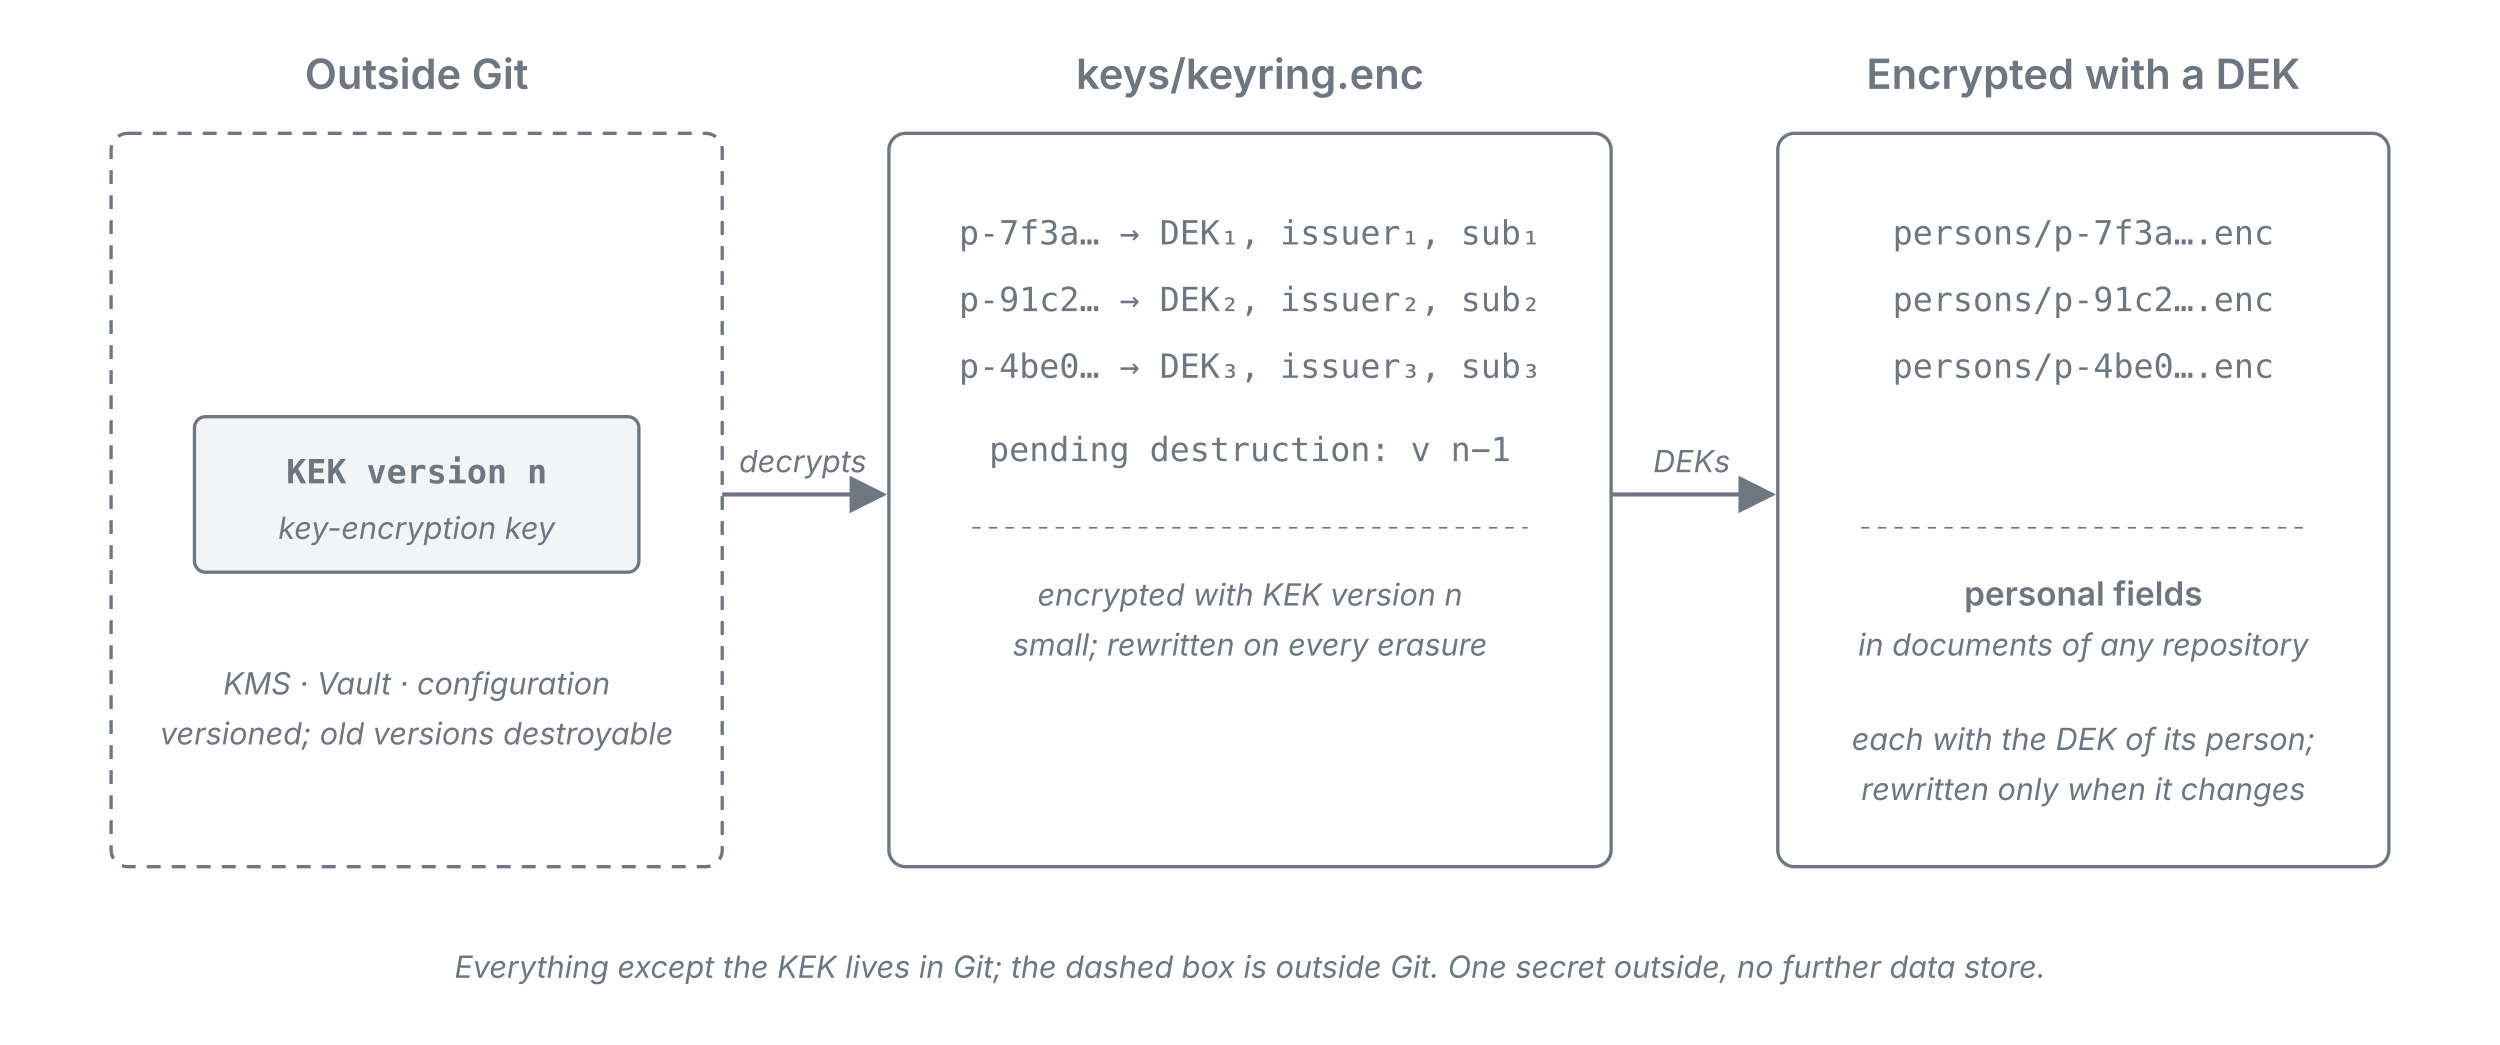
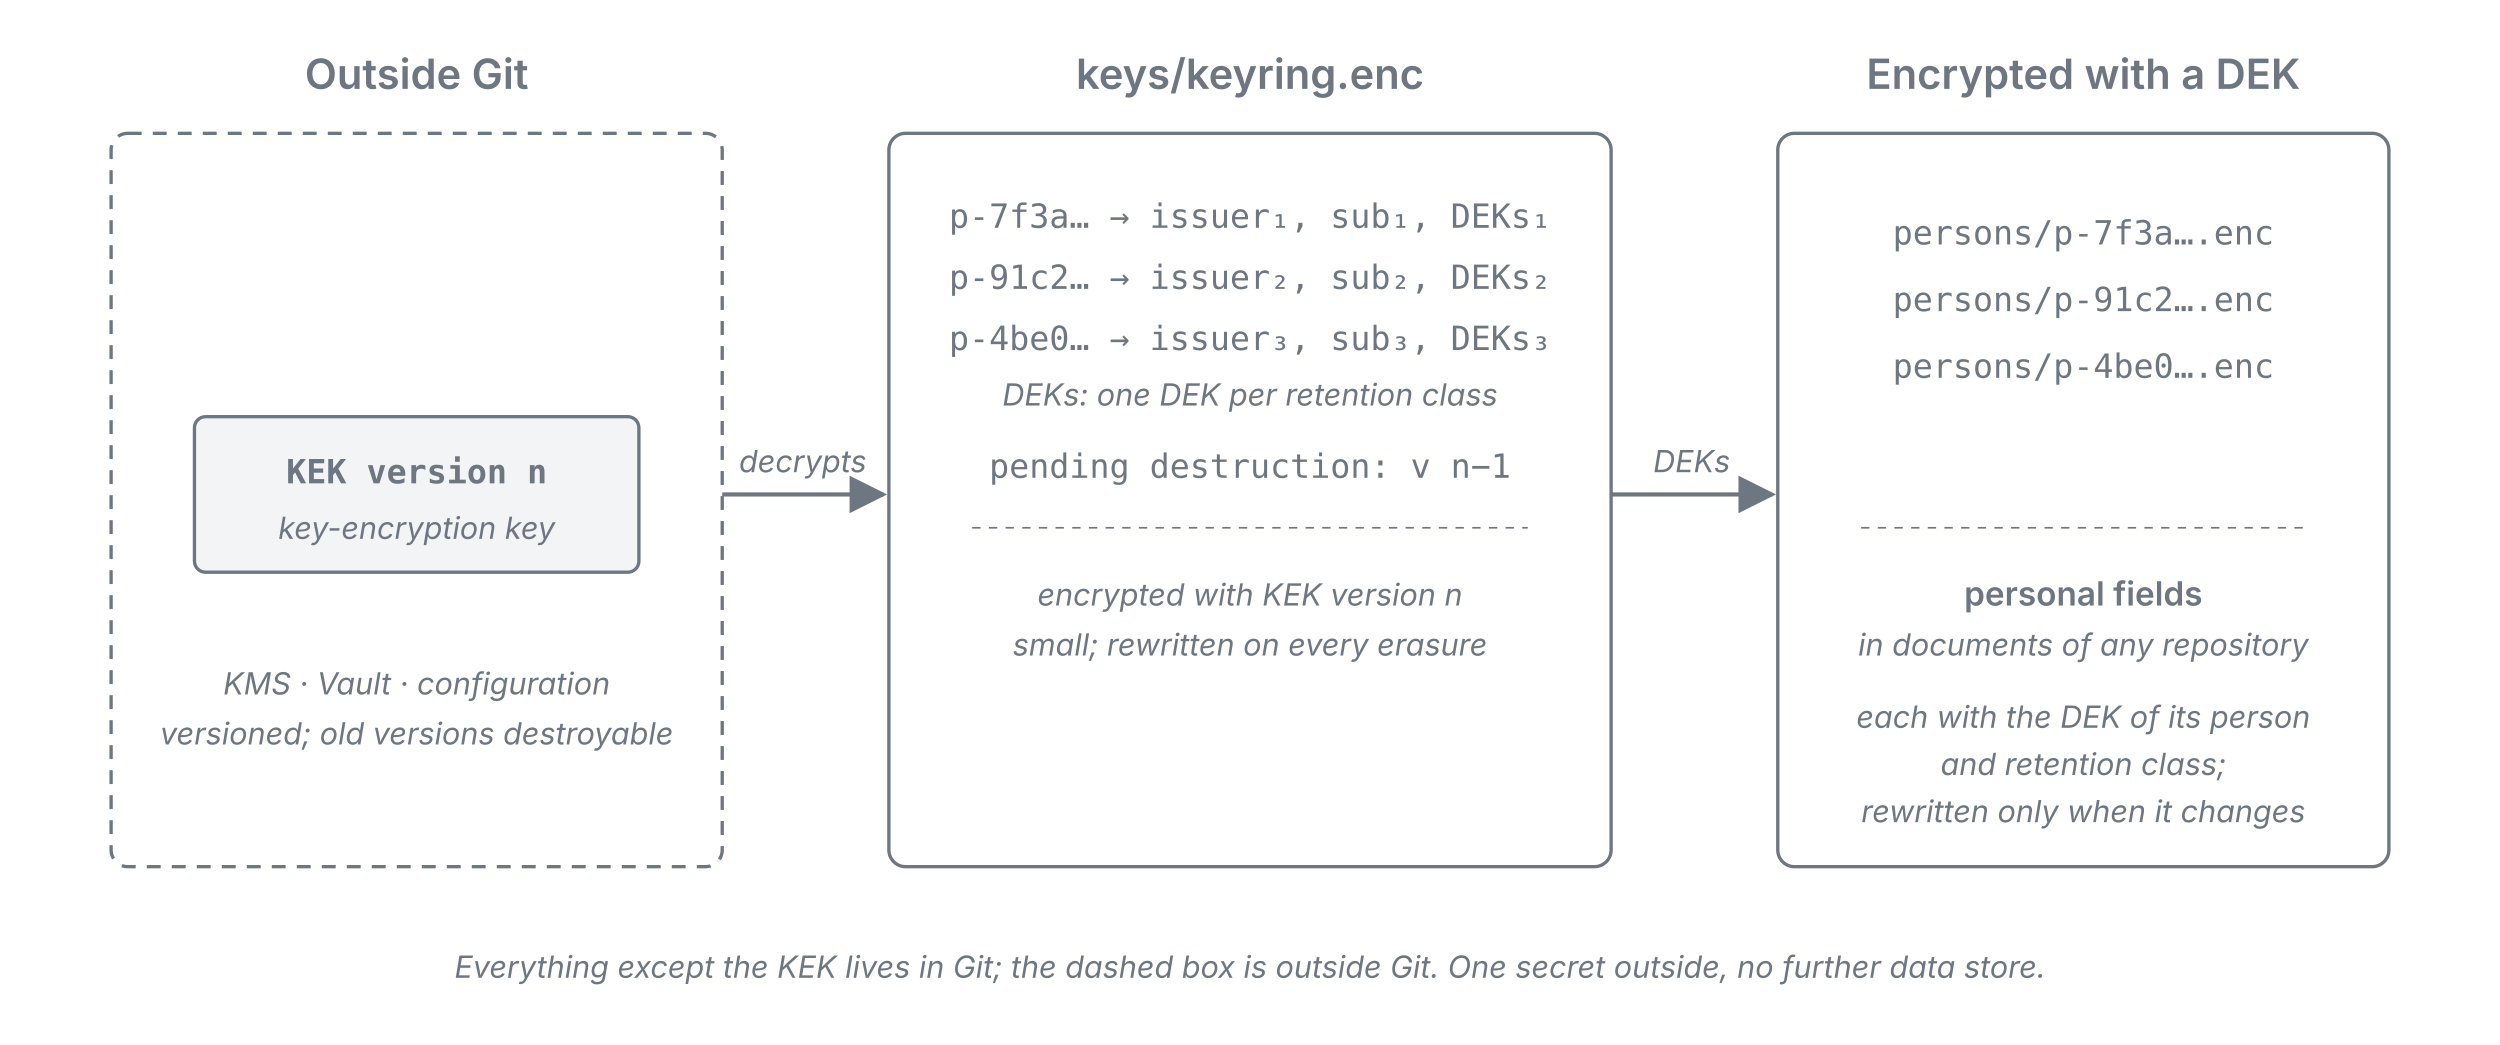
<svg xmlns="http://www.w3.org/2000/svg" viewBox="0 0 900 376" role="img" aria-labelledby="title desc" font-family="ui-sans-serif, -apple-system, system-ui, 'Segoe UI', sans-serif">
  <defs>
    <marker id="arrow" viewBox="0 0 10 10" refX="9" refY="5" markerWidth="9" markerHeight="9" orient="auto">
      <path d="M0,0 L10,5 L0,10 z" class="arrow-fill" />
    </marker>
    <style>
      .hdr        { font-size: 15px; font-weight: 600; fill: #6e7681; text-anchor: middle; }
      .name       { font-size: 12px; font-weight: 600; fill: #6e7681; text-anchor: middle; }
      .sub        { font-size: 11px; fill: #6e7681; text-anchor: middle; font-style: italic; }
      .item-c     { font-size: 12px; fill: #6e7681; font-family: ui-monospace, "SF Mono", Menlo, Consolas, monospace; text-anchor: middle; }
      .item-b     { font-size: 12px; fill: #6e7681; font-family: ui-monospace, "SF Mono", Menlo, Consolas, monospace; text-anchor: middle; font-weight: 700; }
      .lbl        { font-size: 11px; fill: #6e7681; text-anchor: middle; font-style: italic; }
      .caption    { font-size: 11px; fill: #6e7681; text-anchor: middle; font-style: italic; }
      .stroke     { stroke: #6e7681; stroke-width: 1.2; fill: none; }
      .stroke-d   { stroke: #6e7681; stroke-width: 1.2; fill: none; stroke-dasharray: 5 4; }
      .tint       { stroke: #6e7681; stroke-width: 1.2; fill: #6e7681; fill-opacity: 0.08; }
      .arrow      { stroke: #6e7681; stroke-width: 1.5; fill: none; }
      .arrow-fill { fill: #6e7681; }
      .sep        { stroke: #6e7681; stroke-width: 0.6; stroke-dasharray: 3 3; }
    </style>
  </defs>
  <text x="150" y="32" class="hdr">Outside Git</text>
  <rect class="stroke-d" x="40" y="48" width="220" height="264" rx="6" ry="6" />
  <rect class="tint" x="70" y="150" width="160" height="56" rx="4" ry="4" />
  <text x="150" y="174" class="item-b">KEK version n</text>
  <text x="150" y="194" class="sub">key-encryption key</text>
  <text x="150" y="250" class="sub">KMS · Vault · configuration</text>
  <text x="150" y="268" class="sub">versioned; old versions destroyable</text>
  <text x="450" y="32" class="hdr">keys/keyring.enc</text>
  <rect class="stroke" x="320" y="48" width="260" height="264" rx="6" ry="6" />
-   <text x="450" y="88" class="item-c">p-7f3a… → DEK₁, issuer₁, sub₁</text>
-   <text x="450" y="112" class="item-c">p-91c2… → DEK₂, issuer₂, sub₂</text>
-   <text x="450" y="136" class="item-c">p-4be0… → DEK₃, issuer₃, sub₃</text>
-   <text x="450" y="166" class="item-c">pending destruction: v n−1</text>
+   <text x="450" y="82" class="item-c">p-7f3a… → issuer₁, sub₁, DEKs₁</text>
+   <text x="450" y="104" class="item-c">p-91c2… → issuer₂, sub₂, DEKs₂</text>
+   <text x="450" y="126" class="item-c">p-4be0… → issuer₃, sub₃, DEKs₃</text>
+   <text x="450" y="146" class="sub">DEKs: one DEK per retention class</text>
+   <text x="450" y="172" class="item-c">pending destruction: v n−1</text>
  <line class="sep" x1="350" y1="190" x2="550" y2="190" />
  <text x="450" y="218" class="sub">encrypted with KEK version n</text>
  <text x="450" y="236" class="sub">small; rewritten on every erasure</text>
  <text x="750" y="32" class="hdr">Encrypted with a DEK</text>
  <rect class="stroke" x="640" y="48" width="220" height="264" rx="6" ry="6" />
  <text x="750" y="88" class="item-c">persons/p-7f3a….enc</text>
  <text x="750" y="112" class="item-c">persons/p-91c2….enc</text>
  <text x="750" y="136" class="item-c">persons/p-4be0….enc</text>
  <line class="sep" x1="670" y1="190" x2="830" y2="190" />
  <text x="750" y="218" class="name">personal fields</text>
  <text x="750" y="236" class="sub">in documents of any repository</text>
-   <text x="750" y="270" class="sub">each with the DEK of its person;</text>
-   <text x="750" y="288" class="sub">rewritten only when it changes</text>
+   <text x="750" y="262" class="sub">each with the DEK of its person</text>
+   <text x="750" y="279" class="sub">and retention class;</text>
+   <text x="750" y="296" class="sub">rewritten only when it changes</text>
  <line class="arrow" x1="260" y1="178" x2="318" y2="178" marker-end="url(#arrow)" />
  <text x="289" y="170" class="lbl">decrypts</text>
  <line class="arrow" x1="580" y1="178" x2="638" y2="178" marker-end="url(#arrow)" />
  <text x="609" y="170" class="lbl">DEKs</text>
  <text x="450" y="352" class="caption">Everything except the KEK lives in Git; the dashed box is outside Git. One secret outside, no further data store.</text>
</svg>
